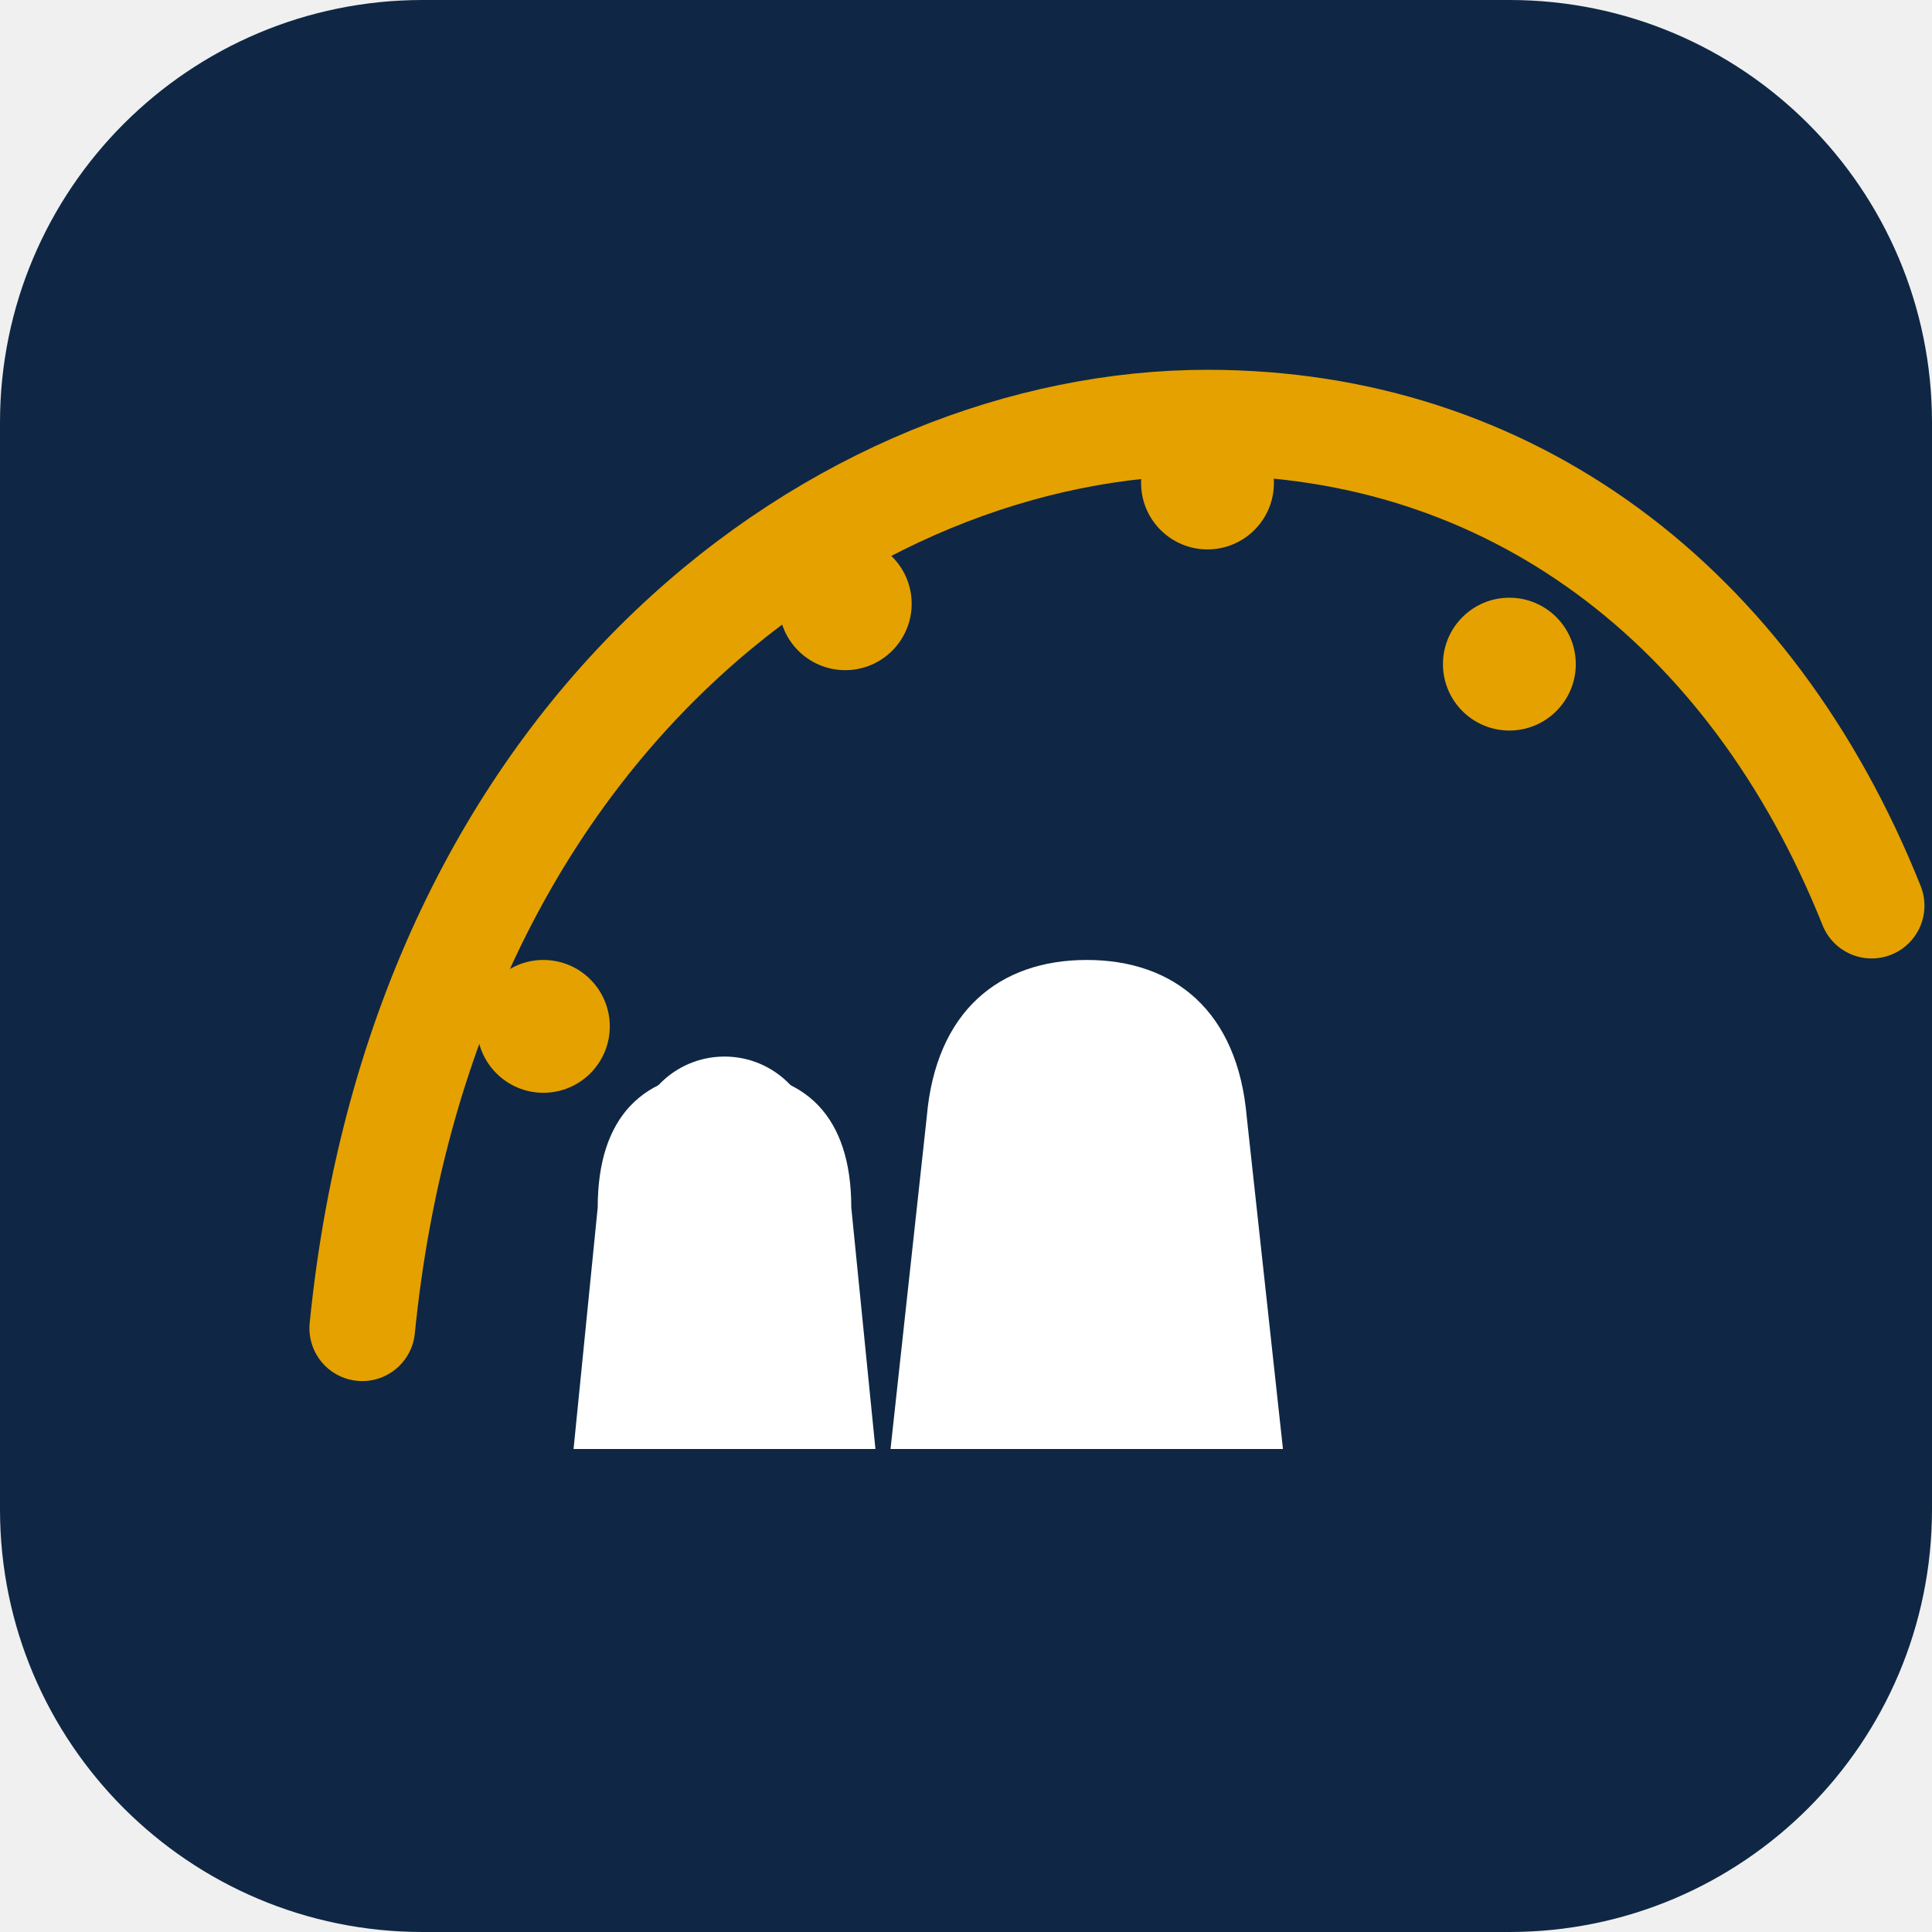
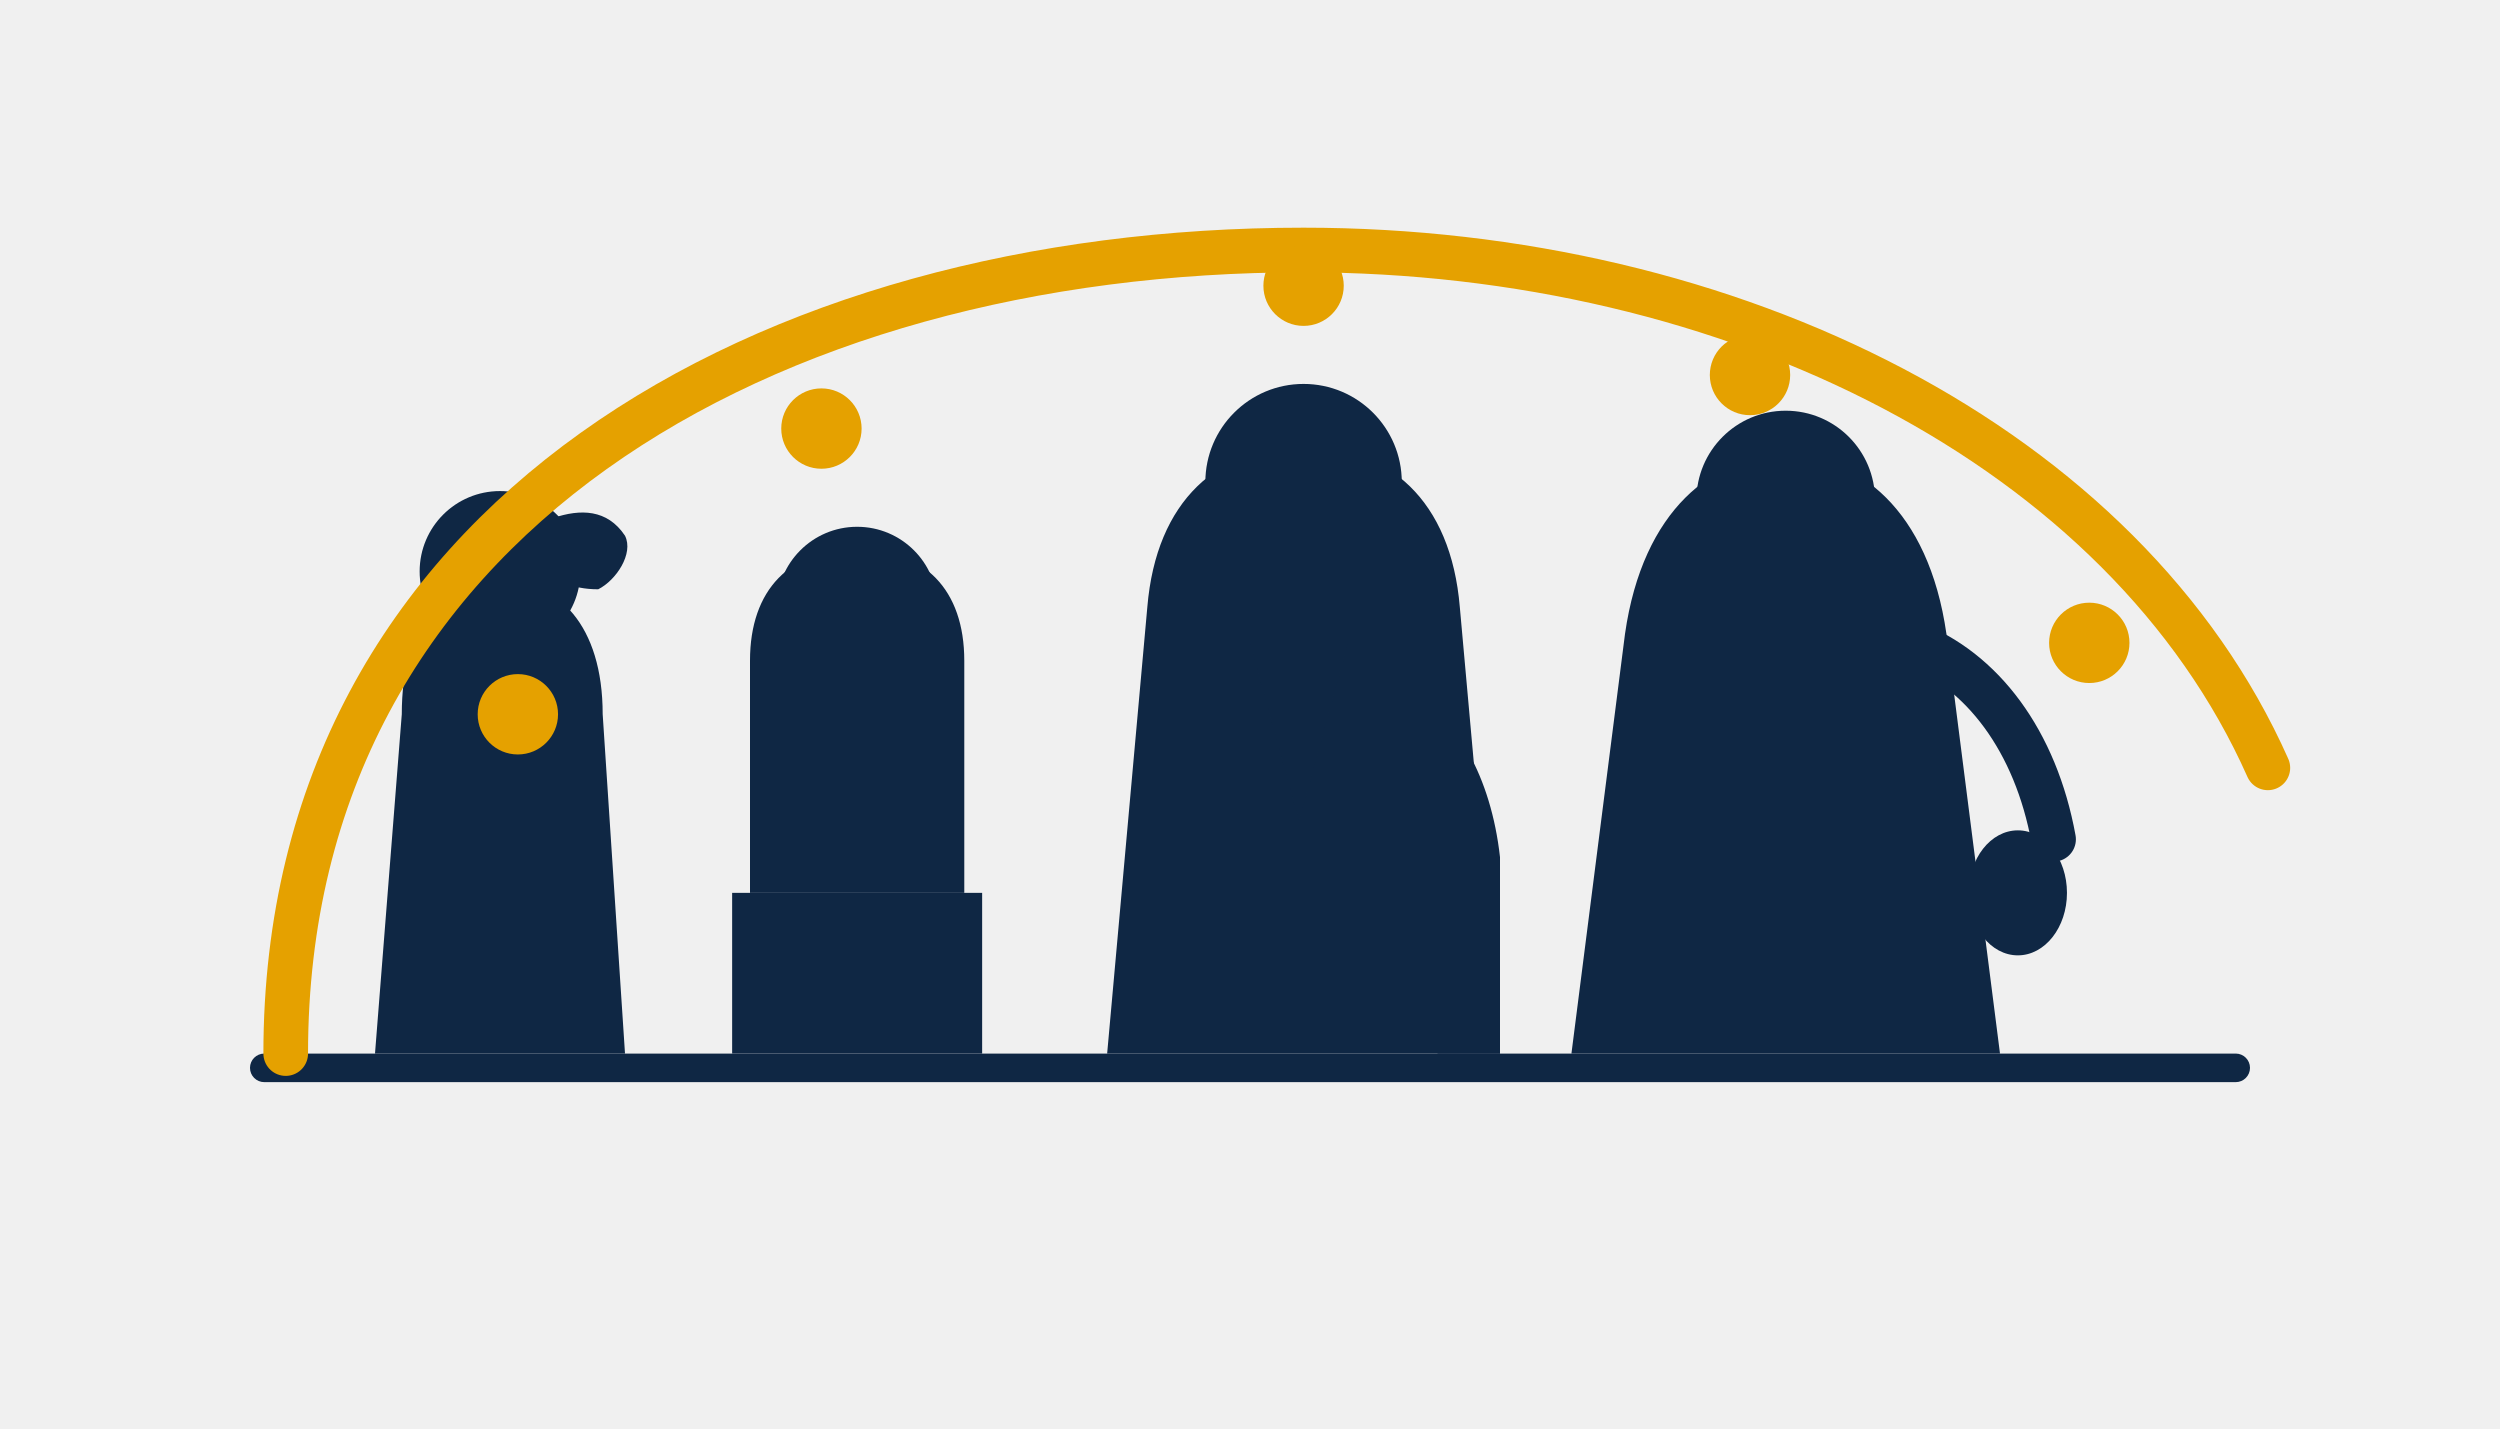
- <svg xmlns="http://www.w3.org/2000/svg" viewBox="0 0 64 64" role="img" aria-label="Base">
-   <rect width="64" height="64" rx="14" fill="#0F2744" />
-   <path d="M12 44C14 24 28 14 40 14c10 0 18 6 22 16" fill="none" stroke="#E5A100" stroke-width="3.5" stroke-linecap="round" />
+ <svg xmlns="http://www.w3.org/2000/svg" viewBox="0 0 280 160" role="img" aria-label="BASE mark">
+   <g fill="#0F2744">
+     <rect x="28" y="118" width="224" height="3.2" rx="1.6" />
+     <circle cx="56" cy="64" r="9" />
+     <path d="M62 58c3-1 6-1 8 2 1 2-1 5-3 6-3 0-5-1-6-3l1-5z" />
+     <path d="M42 118h28l-2.5-38c0-10-5-15-11.5-15S45 70 45 80L42 118z" />
+     <circle cx="96" cy="68" r="9" />
+     <path d="M82 118h28v-18H82z" />
+     <path d="M84 100h24V74c0-8-4.5-12.5-12-12.5S84 66 84 74v26z" />
+     <circle cx="146" cy="54" r="11" />
+     <path d="M124 118h44l-4.5-50c-1-12-8-18-17.5-18s-16.5 6-17.5 18L124 118z" />
+     <path d="M140 72l5.5 20 5.5-20H140z" opacity=".4" />
+     <path d="M158 78c5 2 9 9 10 18v22h-7V98c-1-7-3-13-7-16l4-4z" />
+     <circle cx="200" cy="56" r="10" />
+     <path d="M176 118h48l-6-47c-2-14-10-20-18-20s-16 6-18 20l-6 47z" />
+     <path d="M214 72c8 3 14 11 16 22" fill="none" stroke="#0F2744" stroke-width="5" stroke-linecap="round" />
+     <ellipse cx="226" cy="100" rx="5.5" ry="7" />
+   </g>
+   <path d="M32 118C32 58 86 28 146 28c48 0 92 22 108 58" fill="none" stroke="#E5A100" stroke-width="5" stroke-linecap="round" />
  <g fill="#E5A100">
-     <circle cx="18" cy="34" r="2.2" />
-     <circle cx="28" cy="20" r="2.2" />
-     <circle cx="40" cy="16" r="2.2" />
-     <circle cx="50" cy="22" r="2.2" />
-   </g>
-   <g fill="#FFFFFF">
-     <circle cx="24" cy="38" r="3" />
-     <path d="M19 48h10l-.8-8c0-3-1.5-4.5-4.2-4.5S19.8 37 19.8 40L19 48z" />
-     <circle cx="36" cy="36" r="3.4" />
-     <path d="M29.5 48h13l-1.2-11c-.3-3.5-2.4-5.2-5.3-5.2s-5 1.7-5.3 5.2L29.5 48z" />
+     <circle cx="58" cy="80" r="4.5" />
+     <circle cx="92" cy="48" r="4.5" />
+     <circle cx="146" cy="32" r="4.5" />
+     <circle cx="196" cy="42" r="4.5" />
+     <circle cx="234" cy="72" r="4.5" />
  </g>
</svg>
